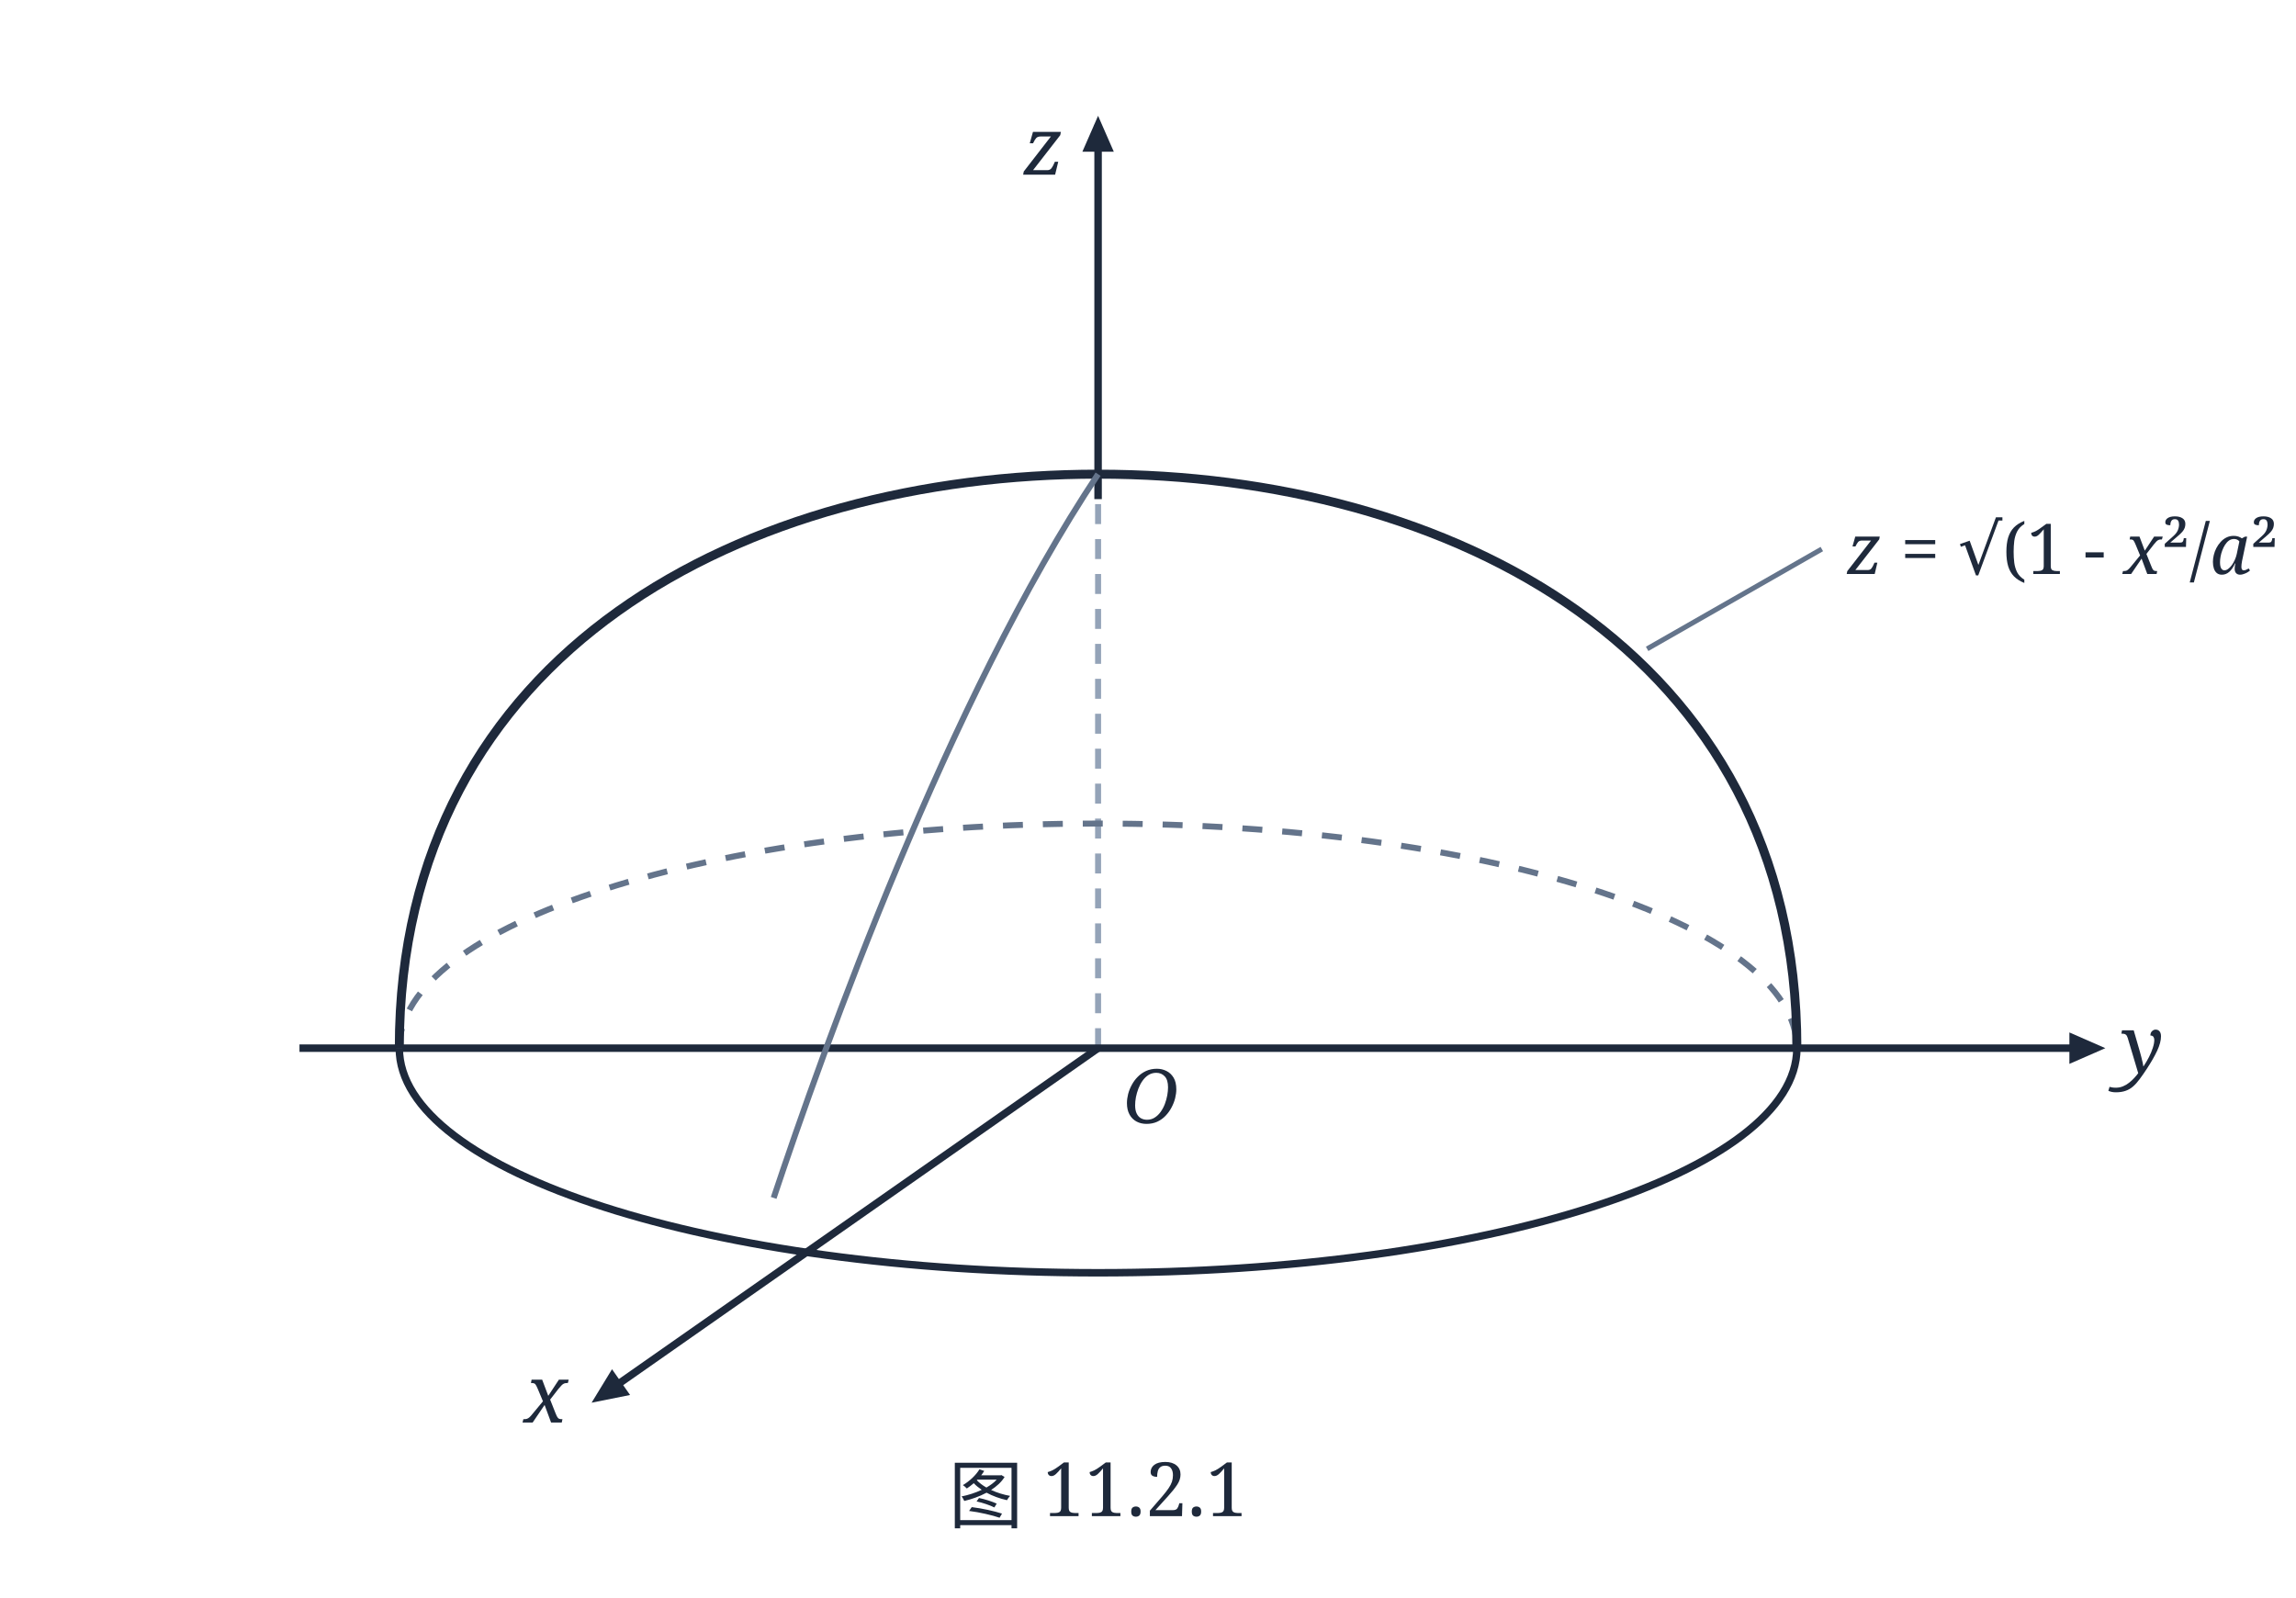
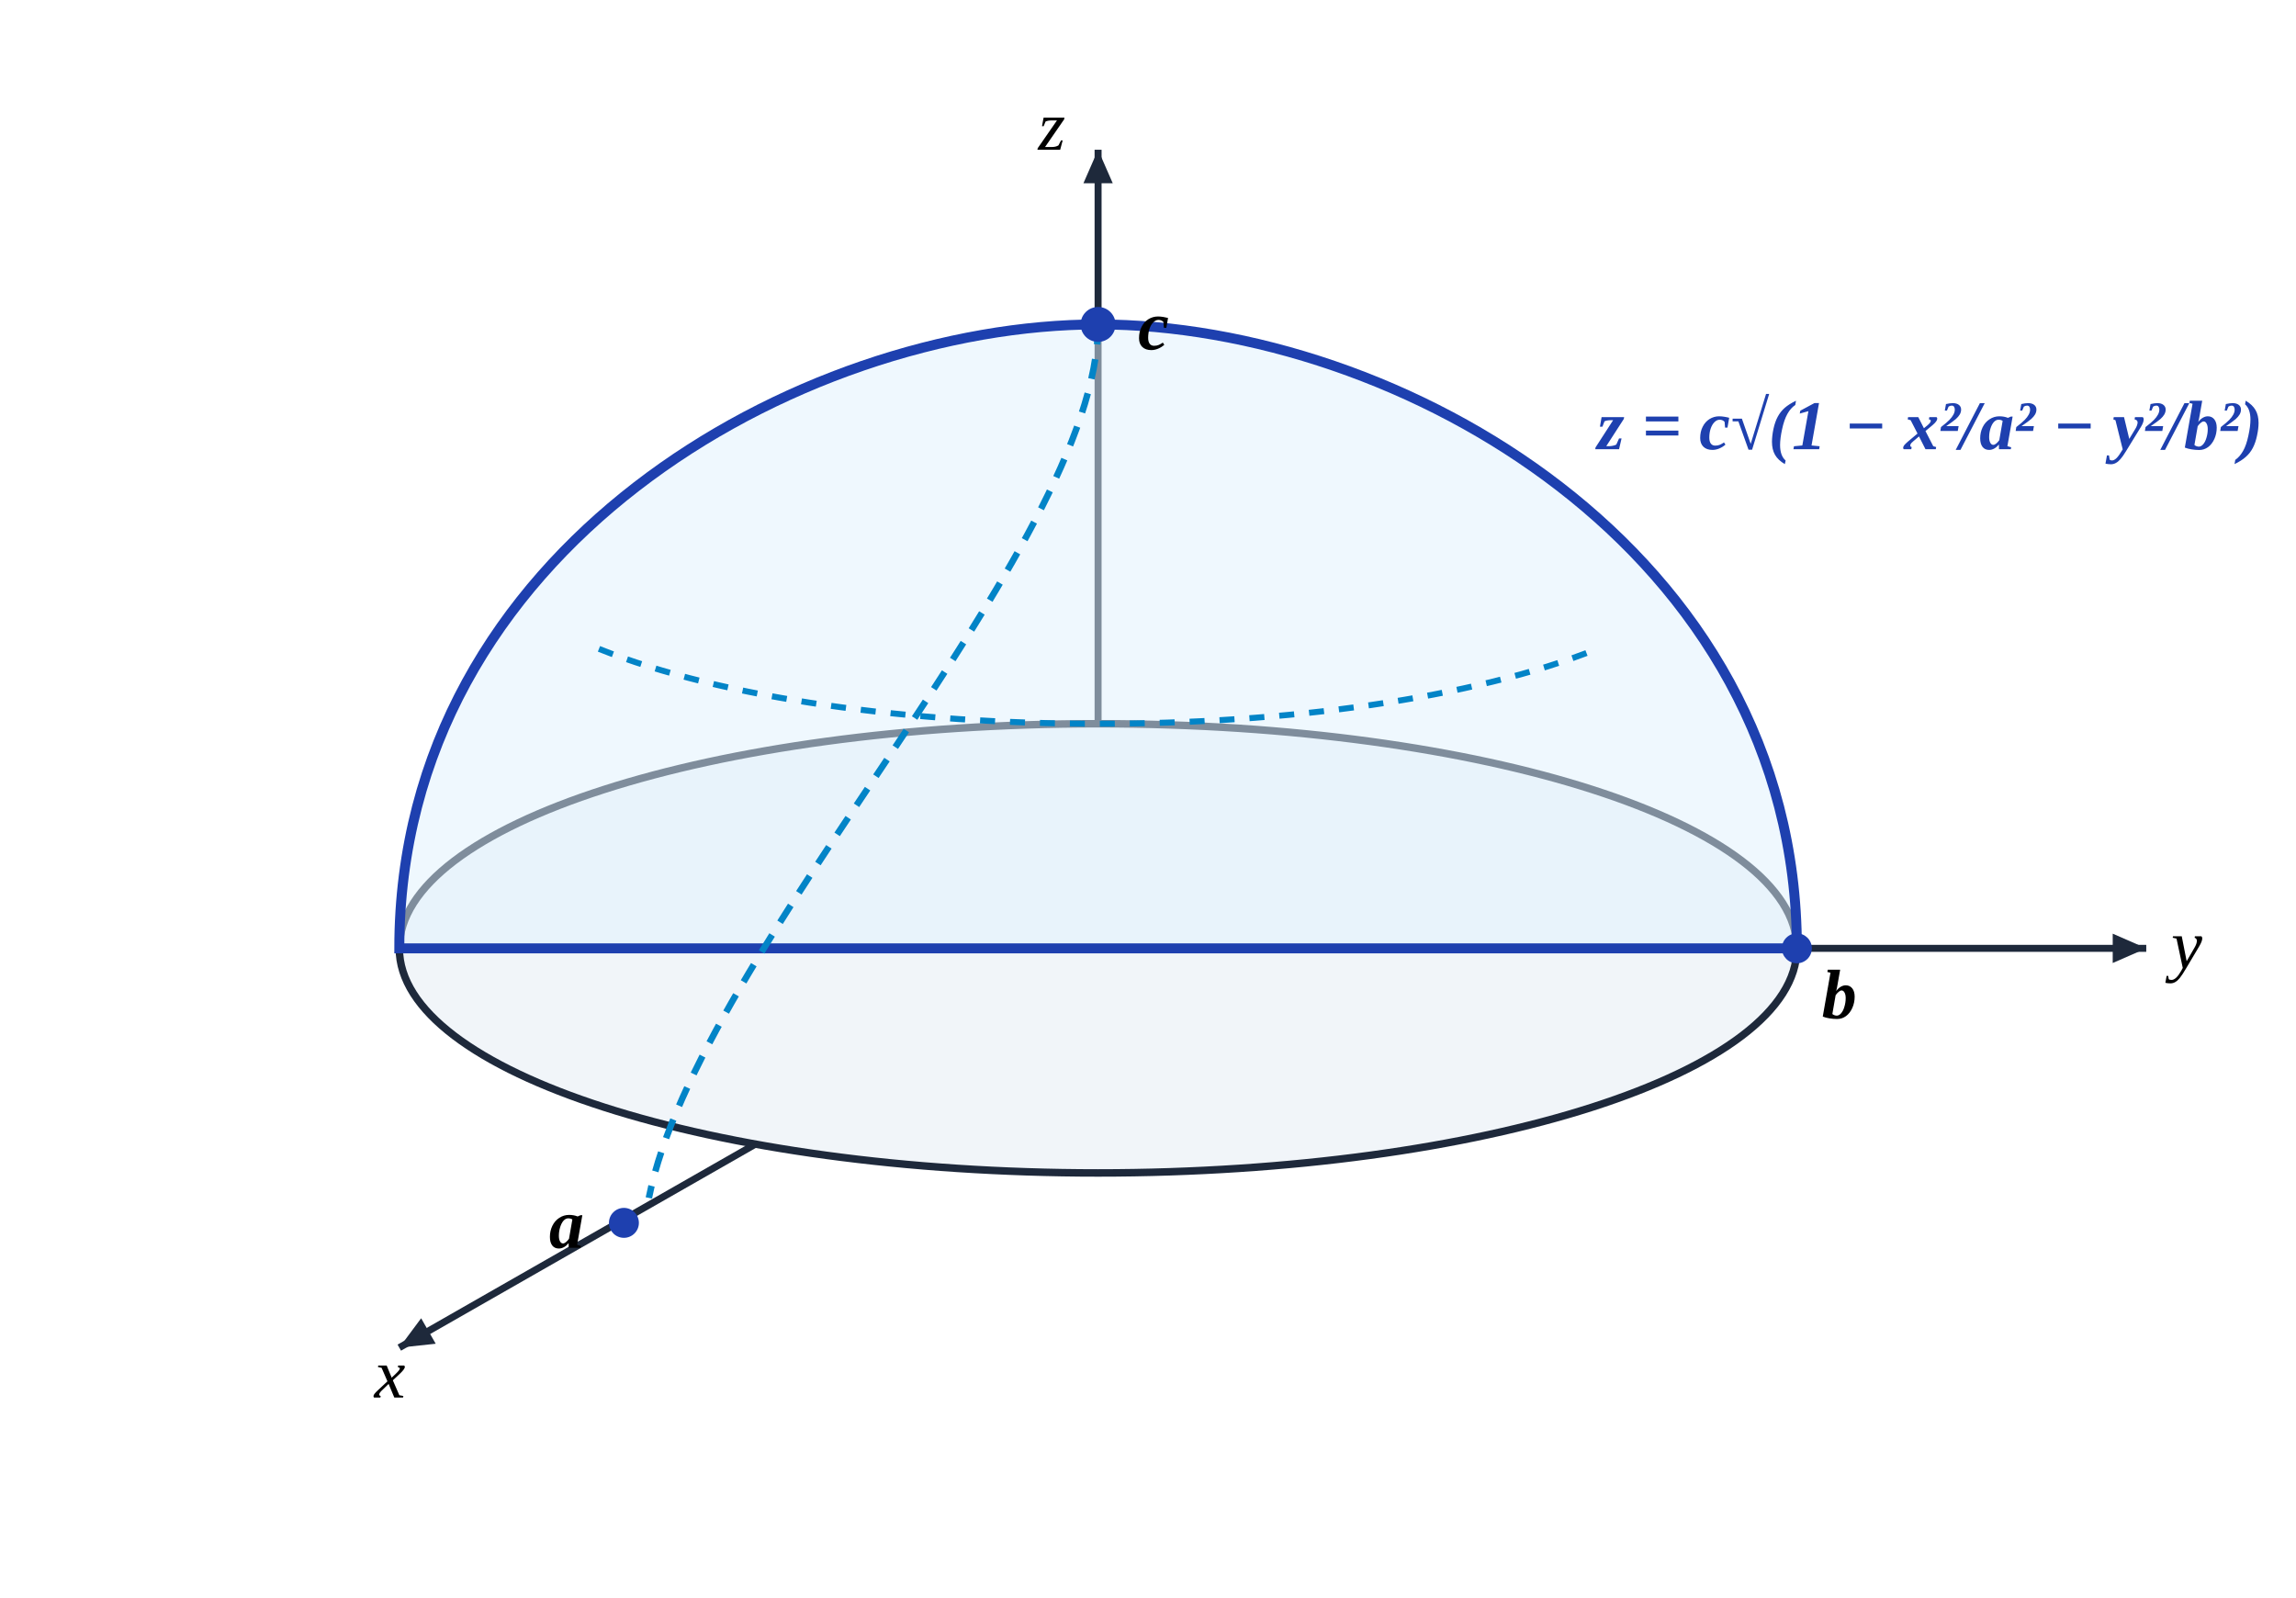
- <svg xmlns="http://www.w3.org/2000/svg" viewBox="0 0 460 320" width="100%" height="auto" style="max-width: 460px;">
+ <svg xmlns="http://www.w3.org/2000/svg" viewBox="0 0 460 320" width="100%" height="auto" style="max-width:460px; font-family:'Times New Roman', serif; font-size:14px;">
  <defs>
-     <marker id="arr1121" viewBox="0 0 10 10" refX="6" refY="5" markerWidth="6" markerHeight="6" orient="auto-start-reverse">
+     <marker id="arr" viewBox="0 0 10 10" refX="8" refY="5" markerWidth="6" markerHeight="6" orient="auto-start-reverse">
      <path d="M 0 1.5 L 8 5 L 0 8.5 z" fill="#1e293b" />
    </marker>
+     <marker id="arr_red" viewBox="0 0 10 10" refX="8" refY="5" markerWidth="6" markerHeight="6" orient="auto-start-reverse">
+       <path d="M 0 1.5 L 8 5 L 0 8.5 z" fill="#dc2626" />
+     </marker>
  </defs>
-   <line x1="220" y1="210" x2="220" y2="100" stroke="#94a3b8" stroke-width="1.2" stroke-dasharray="4,3" />
-   <line x1="220" y1="100" x2="220" y2="25" stroke="#1e293b" stroke-width="1.5" marker-end="url(#arr1121)" />
-   <text x="205" y="35" font-family="KaTeX_Math, serif" font-style="italic" font-size="16" fill="#1e293b">z</text>
-   <line x1="60" y1="210" x2="420" y2="210" stroke="#1e293b" stroke-width="1.5" marker-end="url(#arr1121)" />
-   <text x="425" y="215" font-family="KaTeX_Math, serif" font-style="italic" font-size="16" fill="#1e293b">y</text>
-   <line x1="220" y1="210" x2="120" y2="280" stroke="#1e293b" stroke-width="1.5" marker-end="url(#arr1121)" />
-   <text x="105" y="285" font-family="KaTeX_Math, serif" font-style="italic" font-size="16" fill="#1e293b">x</text>
-   <text x="225" y="225" font-family="KaTeX_Math, serif" font-style="italic" font-size="15" fill="#1e293b">O</text>
-   <path d="M 80 210 A 140 45 0 0 1 360 210" fill="none" stroke="#64748b" stroke-width="1.2" stroke-dasharray="4,4" />
-   <path d="M 80 210 A 140 45 0 0 0 360 210" fill="none" stroke="#1e293b" stroke-width="1.5" />
-   <path d="M 80 210 C 80 130, 150 95, 220 95 C 290 95, 360 130, 360 210" fill="none" stroke="#1e293b" stroke-width="1.8" />
-   <path d="M 220 95 C 190 140, 165 210, 155 240" fill="none" stroke="#64748b" stroke-width="1.2" />
-   <line x1="330" y1="130" x2="365" y2="110" stroke="#64748b" stroke-width="1" />
-   <text x="370" y="115" font-family="KaTeX_Math, serif" font-size="14" fill="#1e293b">
-     <tspan font-style="italic">z</tspan> = <tspan font-style="normal">√</tspan>(1 - <tspan font-style="italic">x</tspan>²/<tspan font-style="italic">a</tspan>² - <tspan font-style="italic">y</tspan>²/<tspan font-style="italic">b</tspan>²)
-   </text>
-   <text x="220" y="305" text-anchor="middle" font-family="SimSun, 'Songti SC', serif" font-size="15" fill="#1e293b">图 11.2.1</text>
+   <line x1="220" y1="190" x2="430" y2="190" stroke="#1e293b" stroke-width="1.4" marker-end="url(#arr)" />
+   <line x1="220" y1="190" x2="80" y2="270" stroke="#1e293b" stroke-width="1.4" marker-end="url(#arr)" />
+   <line x1="220" y1="190" x2="220" y2="30" stroke="#1e293b" stroke-width="1.4" marker-end="url(#arr)" />
+   <text x="435" y="194" font-style="italic">y</text>
+   <text x="75" y="280" font-style="italic">x</text>
+   <text x="208" y="30" font-style="italic">z</text>
+   <text x="206" y="206" font-style="italic">O</text>
+   <ellipse cx="220" cy="190" rx="140" ry="45" fill="#f1f5f9" stroke="#1e293b" stroke-width="1.5" />
+   <path d="M 80 190 C 80 110, 160 65, 220 65 C 280 65, 360 110, 360 190 Z" fill="#e0f2fe" fill-opacity="0.5" stroke="#1e40af" stroke-width="2" />
+   <path d="M 220 65 C 220 110, 140 190, 130 240" fill="none" stroke="#0284c7" stroke-width="1.3" stroke-dasharray="4,3" />
+   <path d="M 120 130 C 170 150, 270 150, 320 130" fill="none" stroke="#0284c7" stroke-width="1.2" stroke-dasharray="3,3" />
+   <circle cx="220" cy="65" r="3.5" fill="#1e40af" />
+   <text x="228" y="70" font-style="italic" font-weight="bold">c</text>
+   <circle cx="360" cy="190" r="3" fill="#1e40af" />
+   <text x="365" y="204" font-style="italic" font-weight="bold">b</text>
+   <circle cx="125" cy="245" r="3" fill="#1e40af" />
+   <text x="110" y="250" font-style="italic" font-weight="bold">a</text>
+   <text x="320" y="90" font-style="italic" font-weight="bold" fill="#1e40af">z = c√(1 − x²/a² − y²/b²)</text>
</svg>
